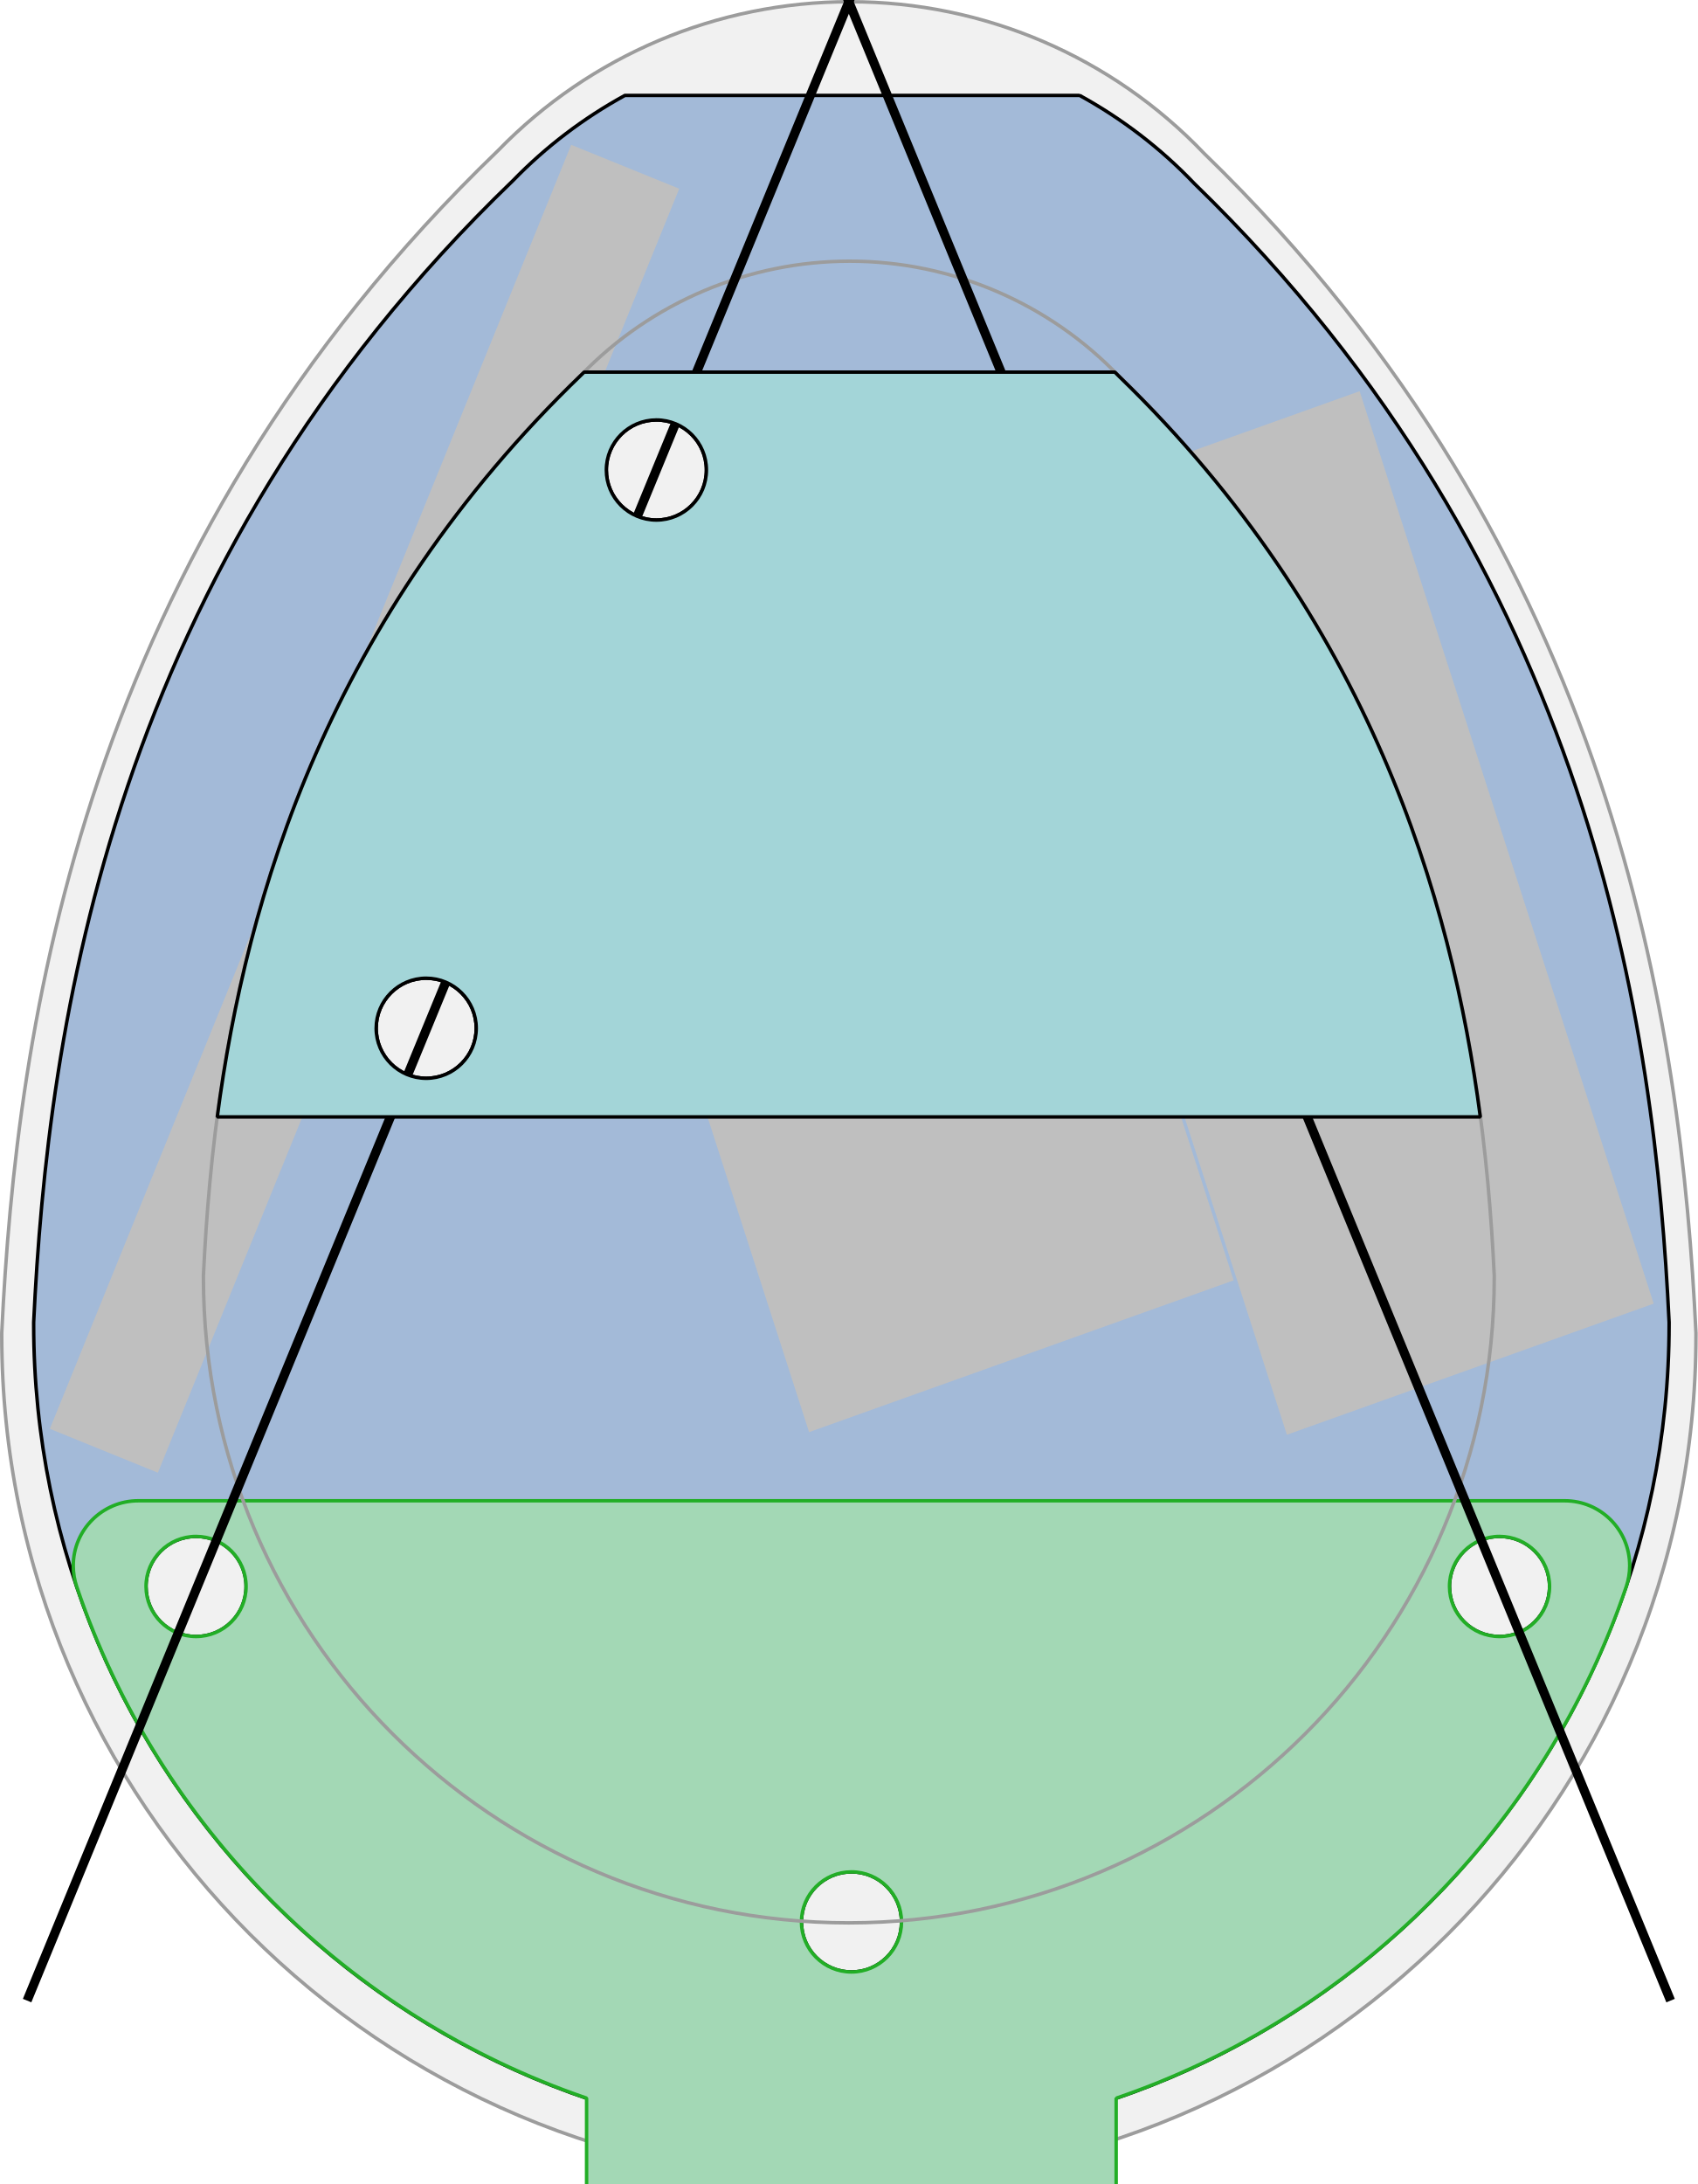
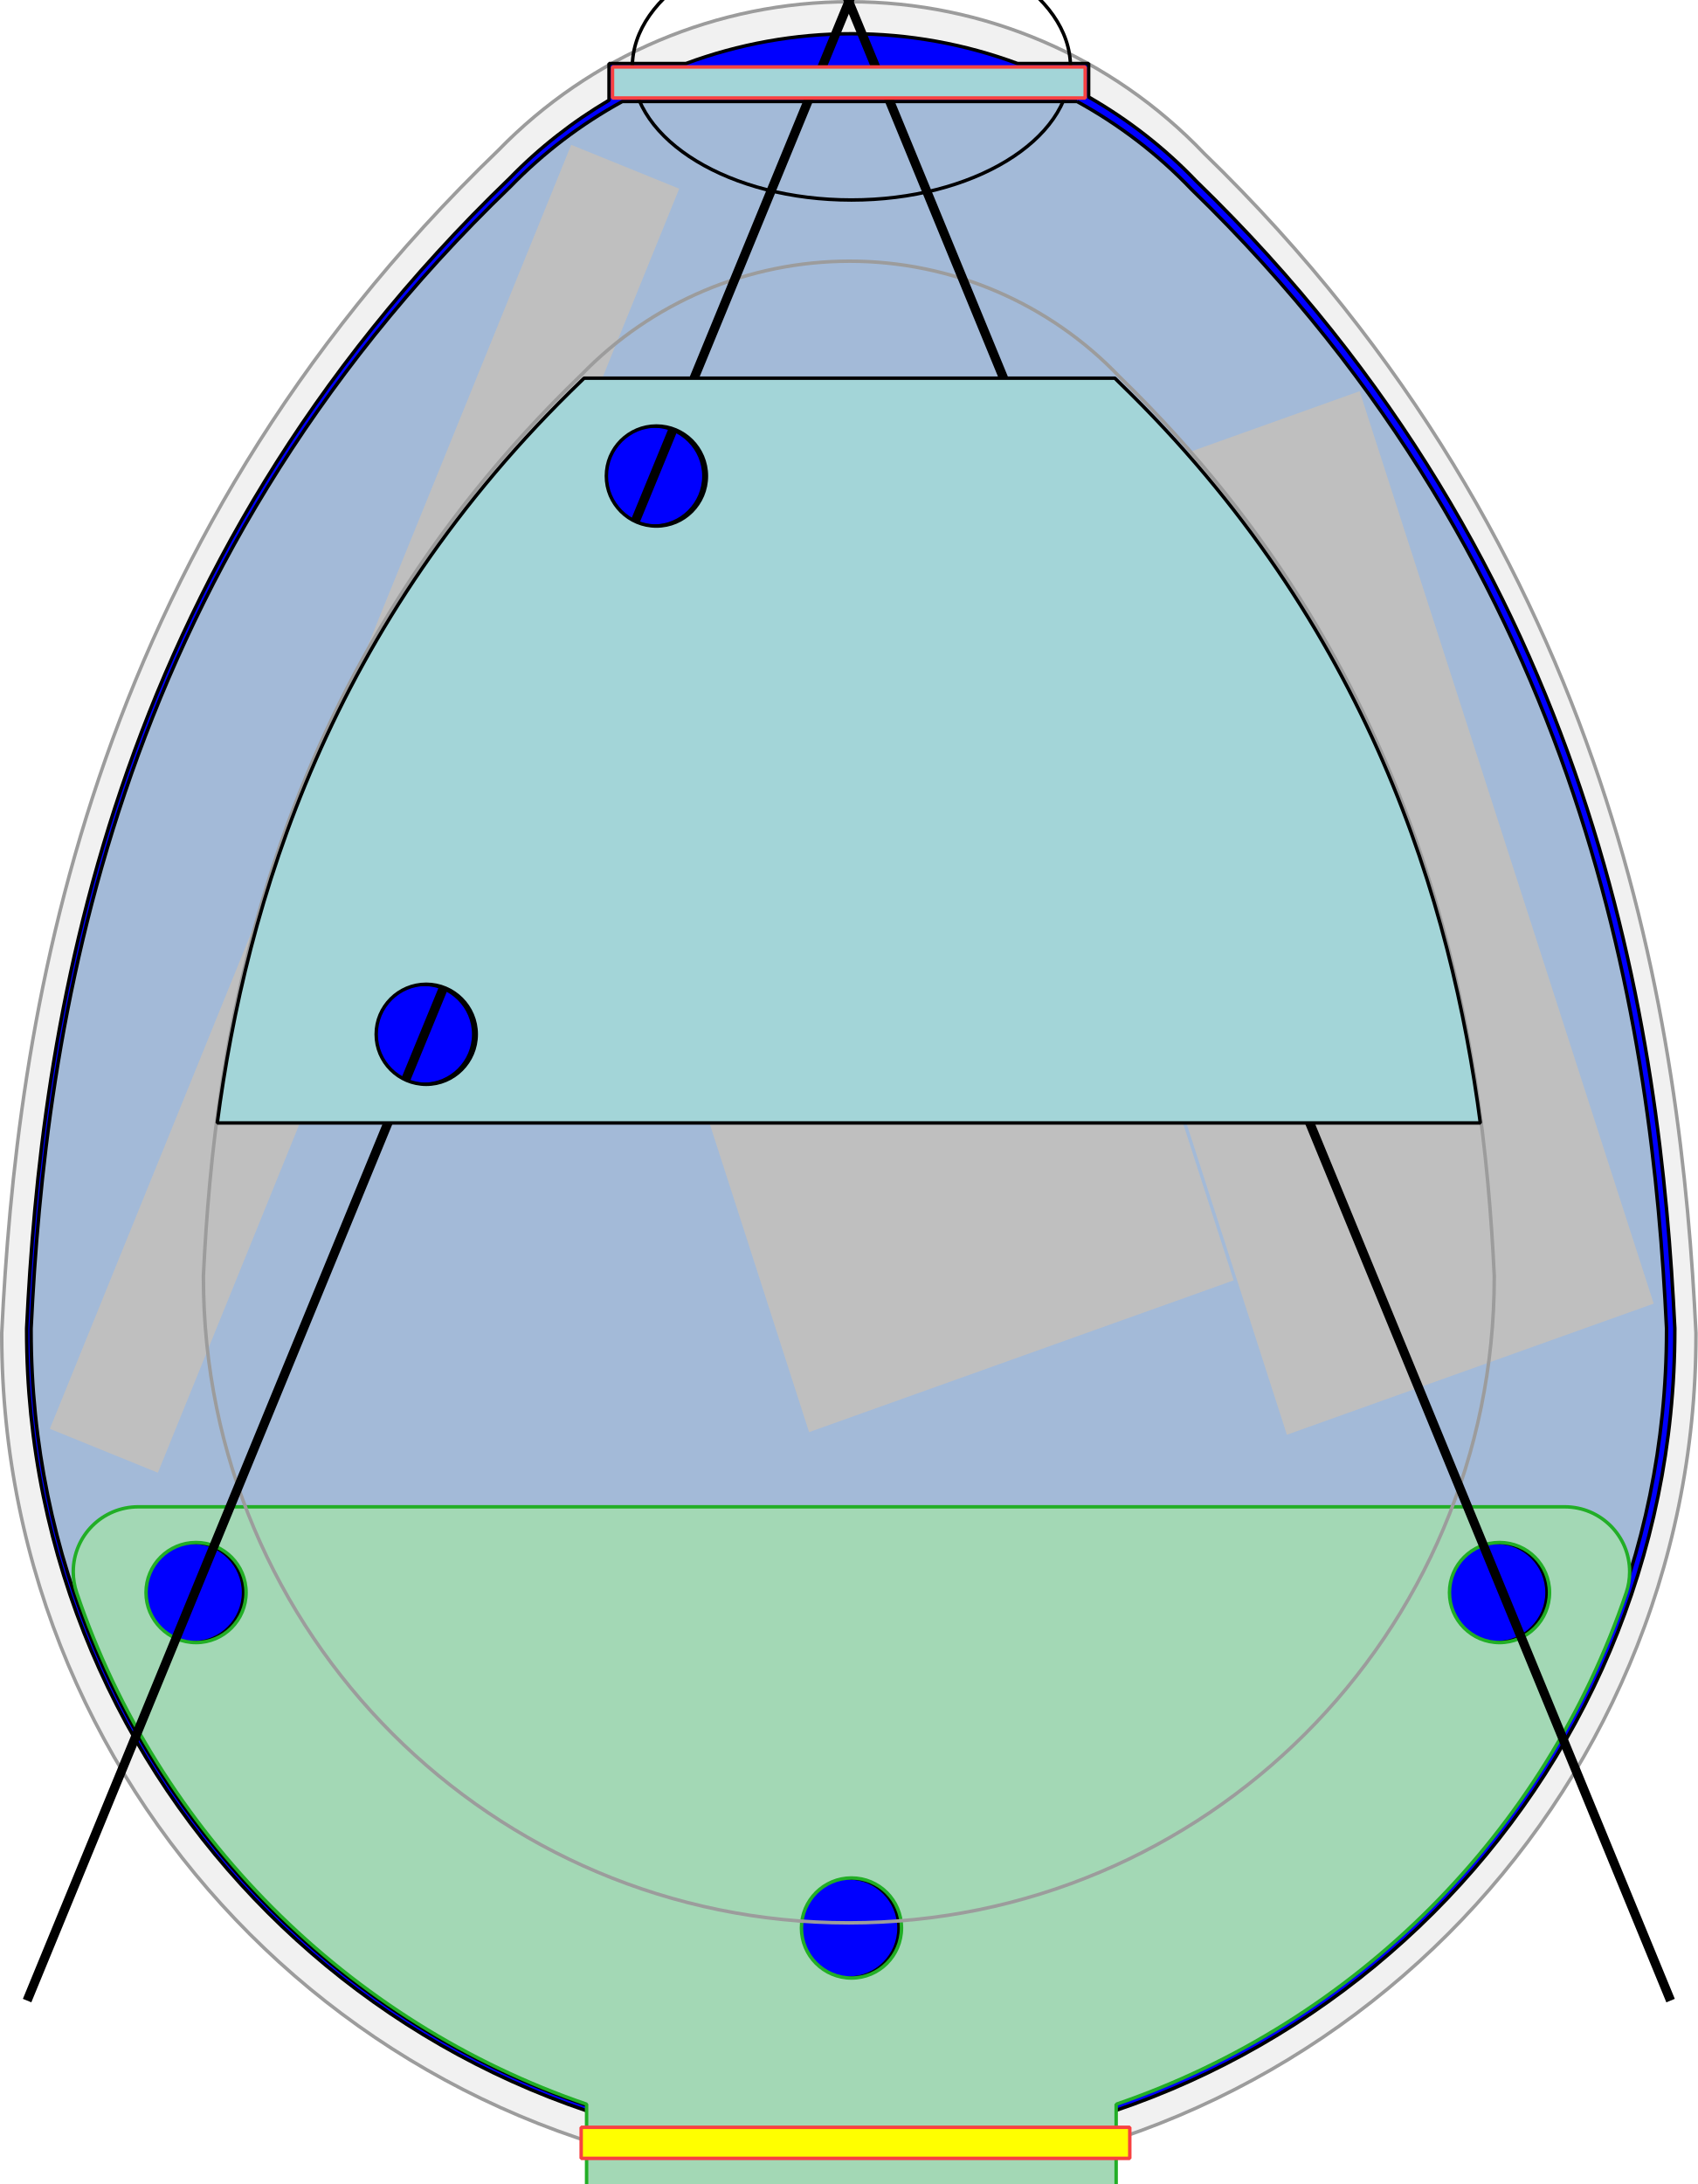
<svg xmlns="http://www.w3.org/2000/svg" id="svg8" version="1.1" viewBox="0 0 49.203 63.288" height="63.288mm" width="49.203mm">
  <defs id="defs2" />
  <g transform="translate(-195.815,-100.0125)" id="layer1">
-     <path id="path881-9-6" style="fill:#f1f1f1;stroke:#9c9c9c;stroke-width:0.1;stroke-linecap:butt;stroke-linejoin:bevel;stroke-miterlimit:4;stroke-dasharray:none;stroke-opacity:1;paint-order:normal;fill-opacity:1" d="m 195.866,138.637 c -2.5e-4,0.022 -1.8e-4,0.043 -5.3e-4,0.065 7e-5,13.558 10.992,24.549 24.552,24.549 13.559,-7e-5 24.551,-10.991 24.551,-24.549 3e-5,-0.022 -1e-5,-0.043 0,-0.065 -0.425,-8.812 -2.286,-22.571 -14.253,-34.177 -2.677,-2.808 -6.387,-4.397 -10.267,-4.397 -3.836,1.3e-4 -7.522,1.554 -10.193,4.307 -12.099,11.643 -13.964,25.438 -14.39,34.267 z" />
-     <path transform="matrix(0.2645833,0,0,0.2645833,195.815,100.0125)" d="M 118.254 10.443 L 118.254 10.451 L 68.451 10.451 C 63.96 12.911 59.819 16.04 56.191 19.779 C 12.05 62.259 5.243 112.594 3.689 144.809 C 3.689 144.888 3.689 144.967 3.688 145.047 C 3.688 194.515 43.793 234.616 93.264 234.615 C 142.734 234.615 182.836 194.514 182.836 145.047 C 182.836 144.967 182.836 144.888 182.836 144.809 C 181.286 112.657 174.496 62.458 130.834 20.109 C 127.127 16.22 122.875 12.977 118.254 10.443 z M 71.9 45.996 A 5.48 5.48 0 0 1 77.381 51.477 A 5.48 5.48 0 0 1 71.9 56.957 A 5.48 5.48 0 0 1 66.42 51.477 A 5.48 5.48 0 0 1 71.9 45.996 z M 46.688 107.137 A 5.48 5.48 0 0 1 52.168 112.617 A 5.48 5.48 0 0 1 46.688 118.098 A 5.48 5.48 0 0 1 41.207 112.617 A 5.48 5.48 0 0 1 46.688 107.137 z M 21.477 168.275 A 5.48 5.48 0 0 1 26.957 173.756 A 5.48 5.48 0 0 1 21.477 179.236 A 5.48 5.48 0 0 1 15.996 173.756 A 5.48 5.48 0 0 1 21.477 168.275 z M 164.26 168.275 A 5.48 5.48 0 0 1 169.74 173.756 A 5.48 5.48 0 0 1 164.26 179.236 A 5.48 5.48 0 0 1 158.779 173.756 A 5.48 5.48 0 0 1 164.26 168.275 z M 93.271 205.016 A 5.48 5.48 0 0 1 98.752 210.496 A 5.48 5.48 0 0 1 93.271 215.975 A 5.48 5.48 0 0 1 87.791 210.496 A 5.48 5.48 0 0 1 93.271 205.016 z " style="fill:#a3bad8;fill-opacity:1;stroke:#000000;stroke-width:0.378;stroke-linecap:butt;stroke-linejoin:bevel;stroke-miterlimit:4;stroke-dasharray:none;stroke-dashoffset:0;stroke-opacity:1;paint-order:normal" id="path1441-5-8" />
+     <path d="m 195.866,138.637 c -2.5e-4,0.022 -1.8e-4,0.043 -5.3e-4,0.065 7e-5,13.558 10.992,24.549 24.552,24.549 13.559,-7e-5 24.551,-10.991 24.551,-24.549 3e-5,-0.022 -1e-5,-0.043 0,-0.065 -0.425,-8.812 -2.286,-22.571 -14.253,-34.177 -2.677,-2.808 -6.387,-4.397 -10.267,-4.397 -3.836,1.3e-4 -7.522,1.554 -10.193,4.307 -12.099,11.643 -13.964,25.438 -14.39,34.267 z" style="fill:#f1f1f1;fill-opacity:1;stroke:#9c9c9c;stroke-width:0.1;stroke-linecap:butt;stroke-linejoin:bevel;stroke-miterlimit:4;stroke-dasharray:none;stroke-opacity:1;paint-order:normal" id="path881-9-6-3" />
+     <path transform="matrix(0.2645833,0,0,0.2645833,195.815,100.0125)" d="M 93.305 3.697 C 87.051 3.697 80.908 4.823 75.148 6.955 L 66.715 6.955 L 66.715 10.975 C 62.755 13.312 59.084 16.171 55.828 19.525 C 11.343 62.312 4.484 113.01 2.918 145.457 C 2.917 145.537 2.917 145.616 2.916 145.695 C 2.916 195.522 43.333 235.913 93.189 235.912 C 143.045 235.912 183.461 195.521 183.461 145.695 C 183.461 145.615 183.461 145.537 183.461 145.457 C 181.899 113.073 175.057 62.51 131.055 19.855 C 127.555 16.186 123.567 13.096 119.25 10.621 L 119.25 6.955 L 111.453 6.955 C 105.703 4.822 99.563 3.697 93.305 3.697 z " style="fill:#0000ff;fill-opacity:1;stroke:#000000;stroke-width:0.378;stroke-linecap:butt;stroke-linejoin:bevel;stroke-miterlimit:4;stroke-dasharray:none;stroke-opacity:1;paint-order:normal" id="path881-9-6-45" />
+     <path d="m 227.029,102.951 v 0.002 h -13.177 c -1.188,0.651 -2.284,1.479 -3.244,2.468 -11.679,11.239 -13.48,24.557 -13.891,33.081 -2.5e-4,0.021 -1.8e-4,0.042 -5.2e-4,0.063 7e-5,13.089 10.611,23.699 23.7,23.698 13.089,-7e-5 23.699,-10.61 23.699,-23.698 2e-5,-0.021 -1e-5,-0.042 0,-0.063 -0.41,-8.507 -2.207,-21.789 -13.759,-32.993 -0.981,-1.029 -2.106,-1.887 -3.328,-2.557 z m -12.264,9.407 a 1.45,1.45 0 0 1 1.45,1.45 1.45,1.45 0 0 1 -1.45,1.45 1.45,1.45 0 0 1 -1.45,-1.45 1.45,1.45 0 0 1 1.45,-1.45 z m -6.671,16.177 a 1.45,1.45 0 0 1 1.45,1.45 1.45,1.45 0 0 1 -1.45,1.45 1.45,1.45 0 0 1 -1.45,-1.45 1.45,1.45 0 0 1 1.45,-1.45 z m -6.67,16.176 a 1.45,1.45 0 0 1 1.45,1.45 1.45,1.45 0 0 1 -1.45,1.45 1.45,1.45 0 0 1 -1.45,-1.45 1.45,1.45 0 0 1 1.45,-1.45 z m 37.778,0 a 1.45,1.45 0 0 1 1.45,1.45 1.45,1.45 0 0 1 -1.45,1.45 1.45,1.45 0 0 1 -1.45,-1.45 1.45,1.45 0 0 1 1.45,-1.45 z m -18.782,9.721 a 1.45,1.45 0 0 1 1.45,1.45 1.45,1.45 0 0 1 -1.45,1.45 1.45,1.45 0 0 1 -1.45,-1.45 1.45,1.45 0 0 1 1.45,-1.45 z" style="fill:#a3bad8;fill-opacity:1;stroke:#000000;stroke-width:0.1;stroke-linecap:butt;stroke-linejoin:bevel;stroke-miterlimit:4;stroke-dasharray:none;stroke-dashoffset:0;stroke-opacity:1;paint-order:normal" id="path1441-5-8" />
    <ellipse ry="24.551" rx="24.552" cy="138.7" cx="277.262" id="path1056" style="fill:none;fill-opacity:1;stroke:#000000;stroke-width:0.1;stroke-linecap:butt;stroke-linejoin:bevel;stroke-miterlimit:4;stroke-dasharray:none;stroke-dashoffset:0;stroke-opacity:1;paint-order:normal" />
    <rect y="134.75" x="253.562" height="0.9" width="47.4" id="rect1058" style="fill:none;fill-opacity:1;stroke:#000000;stroke-width:0.1;stroke-linecap:butt;stroke-linejoin:bevel;stroke-miterlimit:4;stroke-dasharray:none;stroke-dashoffset:0;stroke-opacity:1;paint-order:normal" />
    <circle r="6.85" cy="138.7" cx="277.262" id="path1092" style="fill:none;fill-opacity:1;stroke:#000000;stroke-width:0.1;stroke-linecap:butt;stroke-linejoin:bevel;stroke-miterlimit:4;stroke-dasharray:none;stroke-dashoffset:0;stroke-opacity:1;paint-order:normal" />
    <rect style="fill:none;fill-opacity:1;stroke:#000000;stroke-width:0.1;stroke-linecap:butt;stroke-linejoin:bevel;stroke-miterlimit:4;stroke-dasharray:none;stroke-dashoffset:0;stroke-opacity:1;paint-order:normal" id="rect1058-8" width="47.4" height="0.9" x="253.562" y="141.75" />
    <rect transform="matrix(0.9265061,0.3762797,-0.3762467,0.9265195,0,0)" y="16.64" x="235.973" height="40.159" width="3.379" id="rect1006" style="fill:#bfbfbf;fill-opacity:1;stroke:none;stroke-width:0.1;stroke-linecap:butt;stroke-linejoin:bevel;stroke-miterlimit:4;stroke-dasharray:none;stroke-opacity:1;paint-order:normal" />
    <g style="fill:#bfbfbf;fill-opacity:1;stroke:none;stroke-width:1.032" transform="matrix(-0.3001036,-0.9309739,0.9047839,-0.323393,171.1755,207.98)" id="g1014">
      <rect style="fill:#bfbfbf;fill-opacity:1;stroke:none;stroke-width:0.103;stroke-linecap:butt;stroke-linejoin:bevel;stroke-miterlimit:4;stroke-dasharray:none;stroke-opacity:1;paint-order:normal" id="rect1008" width="18.72" height="13.6" x="47.464" y="68.893" />
      <rect style="fill:#bfbfbf;fill-opacity:1;stroke:none;stroke-width:0.103;stroke-linecap:butt;stroke-linejoin:bevel;stroke-miterlimit:4;stroke-dasharray:none;stroke-opacity:1;paint-order:normal" id="rect1010" width="28.4" height="11.75" x="42.624" y="82.593" />
    </g>
-     <path transform="matrix(0.2645833,0,0,0.2645833,195.815,100.0125)" d="M 15.145 164.369 C 11.211 164.369 8.025 167.555 8.025 171.484 C 8.025 172.283 8.159 173.051 8.402 173.773 C 17.294 200.037 38.034 220.822 64.256 229.795 L 64.256 594.252 L 122.266 594.252 L 122.266 229.795 L 122.287 229.795 C 148.509 220.822 169.251 200.037 178.143 173.773 C 178.386 173.051 178.518 172.283 178.518 171.484 C 178.518 167.555 175.332 164.369 171.402 164.369 L 15.145 164.369 z M 21.477 168.275 A 5.48 5.48 0 0 1 26.957 173.756 A 5.48 5.48 0 0 1 21.477 179.236 A 5.48 5.48 0 0 1 15.996 173.756 A 5.48 5.48 0 0 1 21.477 168.275 z M 164.26 168.275 A 5.48 5.48 0 0 1 169.74 173.756 A 5.48 5.48 0 0 1 164.26 179.236 A 5.48 5.48 0 0 1 158.779 173.756 A 5.48 5.48 0 0 1 164.26 168.275 z M 93.271 205.016 A 5.48 5.48 0 0 1 98.752 210.496 A 5.48 5.48 0 0 1 93.271 215.975 A 5.48 5.48 0 0 1 87.791 210.496 A 5.48 5.48 0 0 1 93.271 205.016 z " style="fill:#a3d8b5;fill-opacity:1;stroke:#22ae26;stroke-width:0.378;stroke-linecap:butt;stroke-linejoin:bevel;stroke-miterlimit:4;stroke-dasharray:none;stroke-dashoffset:0;stroke-opacity:1;paint-order:normal" id="path1163-6" />
+     <path d="m 199.822,143.677 c -1.041,0 -1.884,0.843 -1.884,1.883 0,0.211 0.035,0.415 0.1,0.606 2.353,6.949 7.84,12.448 14.778,14.822 v 96.429 h 15.348 v -96.429 h 0.006 c 6.938,-2.374 12.426,-7.873 14.778,-14.822 0.065,-0.191 0.099,-0.394 0.099,-0.606 0,-1.04 -0.843,-1.883 -1.883,-1.883 z m 1.675,1.034 a 1.45,1.45 0 0 1 1.45,1.45 1.45,1.45 0 0 1 -1.45,1.45 1.45,1.45 0 0 1 -1.45,-1.45 1.45,1.45 0 0 1 1.45,-1.45 z m 37.778,0 a 1.45,1.45 0 0 1 1.45,1.45 1.45,1.45 0 0 1 -1.45,1.45 1.45,1.45 0 0 1 -1.45,-1.45 1.45,1.45 0 0 1 1.45,-1.45 z m -18.782,9.721 a 1.45,1.45 0 0 1 1.45,1.45 1.45,1.45 0 0 1 -1.45,1.45 1.45,1.45 0 0 1 -1.45,-1.45 1.45,1.45 0 0 1 1.45,-1.45 z" style="fill:#a3d8b5;fill-opacity:1;stroke:#22ae26;stroke-width:0.1;stroke-linecap:butt;stroke-linejoin:bevel;stroke-miterlimit:4;stroke-dasharray:none;stroke-dashoffset:0;stroke-opacity:1;paint-order:normal" id="path1163-6" />
    <rect y="135.75" x="293.451" height="5.9" width="5.4" id="rect1060" style="fill:none;fill-opacity:1;stroke:#000000;stroke-width:0.1;stroke-linecap:butt;stroke-linejoin:bevel;stroke-miterlimit:4;stroke-dasharray:none;stroke-dashoffset:0;stroke-opacity:1;paint-order:normal" />
    <rect style="fill:none;fill-opacity:1;stroke:#000000;stroke-width:0.1;stroke-linecap:butt;stroke-linejoin:bevel;stroke-miterlimit:4;stroke-dasharray:none;stroke-dashoffset:0;stroke-opacity:1;paint-order:normal" id="rect1060-4" width="5.4" height="5.9" x="255.673" y="135.75" />
    <rect y="148.75" x="255.657" height="0.9" width="43.21" id="rect1058-8-5" style="fill:none;fill-opacity:1;stroke:#000000;stroke-width:0.1;stroke-linecap:butt;stroke-linejoin:bevel;stroke-miterlimit:4;stroke-dasharray:none;stroke-dashoffset:0;stroke-opacity:1;paint-order:normal" />
    <path d="m 322.53,140.181 c -2.5e-4,0.022 -1.8e-4,0.043 -5.3e-4,0.065 7e-5,13.558 10.992,24.549 24.552,24.549 13.559,-7e-5 24.551,-10.991 24.551,-24.549 3e-5,-0.022 -1e-5,-0.043 0,-0.065 -0.425,-8.812 -2.286,-22.571 -14.253,-34.177 -2.677,-2.808 -6.387,-4.397 -10.267,-4.397 -3.836,1.3e-4 -7.522,1.554 -10.193,4.307 -12.099,11.643 -13.964,25.438 -14.39,34.267 z" style="fill:none;stroke:#000000;stroke-width:0.1;stroke-linecap:butt;stroke-linejoin:bevel;stroke-miterlimit:4;stroke-dasharray:none;stroke-opacity:1;paint-order:normal" id="path881-9-6-1" />
    <text id="text1320" y="133.215" x="347.745" style="font-style:normal;font-weight:normal;font-size:5.644px;line-height:1.25;font-family:sans-serif;fill:#000000;fill-opacity:1;stroke:none;stroke-width:0.265" xml:space="preserve">
      <tspan style="font-size:5.644px;text-align:center;text-anchor:middle;stroke-width:0.265" y="133.215" x="347.745" id="tspan1318">Internal</tspan>
      <tspan id="tspan1322" style="font-size:5.644px;text-align:center;text-anchor:middle;stroke-width:0.265" y="140.27" x="347.745">Egg</tspan>
      <tspan id="tspan1324" style="font-size:5.644px;text-align:center;text-anchor:middle;stroke-width:0.265" y="147.326" x="347.745">Size</tspan>
    </text>
    <text xml:space="preserve" style="font-style:normal;font-weight:normal;font-size:5.644px;line-height:1.25;font-family:sans-serif;fill:#000000;fill-opacity:1;stroke:none;stroke-width:0.265" x="278.167" y="86.908" id="text1320-4">
      <tspan x="278.167" y="86.908" style="font-size:5.644px;text-align:center;text-anchor:middle;stroke-width:0.265" id="tspan1324-1">Top assembly </tspan>
      <tspan id="tspan1911" x="278.167" y="93.964" style="font-size:5.644px;text-align:center;text-anchor:middle;stroke-width:0.265">view</tspan>
    </text>
    <text id="text1320-4-1" y="86.908" x="221.111" style="font-style:normal;font-weight:normal;font-size:5.644px;line-height:1.25;font-family:sans-serif;fill:#000000;fill-opacity:1;stroke:none;stroke-width:0.265" xml:space="preserve">
      <tspan id="tspan1324-1-5" style="font-size:5.644px;text-align:center;text-anchor:middle;stroke-width:0.265" y="86.908" x="221.111">Front assembly </tspan>
      <tspan id="tspan1913" style="font-size:5.644px;text-align:center;text-anchor:middle;stroke-width:0.265" y="93.964" x="221.111">view</tspan>
    </text>
    <path d="m 201.711,136.976 c -1.9e-4,0.017 -1.3e-4,0.033 -4e-4,0.05 5e-5,10.332 8.375,18.707 18.706,18.707 10.331,-5e-5 18.706,-8.375 18.706,-18.707 2e-5,-0.017 -1e-5,-0.033 0,-0.05 -0.324,-6.715 -1.742,-17.199 -10.86,-26.044 -2.04,-2.14 -4.866,-3.351 -7.822,-3.351 -2.923,1e-4 -5.731,1.184 -7.766,3.282 -9.218,8.872 -10.64,19.384 -10.964,26.112 z" style="fill:none;stroke:#9c9c9c;stroke-width:0.1;stroke-linecap:butt;stroke-linejoin:bevel;stroke-miterlimit:4;stroke-dasharray:none;stroke-opacity:1;paint-order:normal" id="path881-9-6-4" />
    <path id="rect1387-2" style="fill:none;fill-opacity:1;stroke:#000000;stroke-width:0.1;stroke-linecap:butt;stroke-linejoin:bevel;stroke-miterlimit:4;stroke-dasharray:none;stroke-dashoffset:0;stroke-opacity:1;paint-order:normal" d="m 386.871,110.796 h 31.9 v 21.583 h -31.9 z" />
    <path id="rect1580-8" style="fill:none;fill-opacity:1;stroke:#9c9c9c;stroke-width:0.1;stroke-linecap:butt;stroke-linejoin:bevel;stroke-miterlimit:4;stroke-dasharray:none;stroke-dashoffset:0;stroke-opacity:1;paint-order:normal" d="m 381.593,145.152 5.658,-13.892 c 0.512,-1.257 1.936,-1.857 3.193,-1.345 1.257,0.512 1.857,1.936 1.345,3.193 l -5.658,13.892 c -0.512,1.257 -1.936,1.857 -3.193,1.345 -1.257,-0.512 -1.857,-1.936 -1.345,-3.193 z" />
    <path id="rect1580-3-5" style="fill:none;fill-opacity:1;stroke:#9c9c9c;stroke-width:0.1;stroke-linecap:butt;stroke-linejoin:bevel;stroke-miterlimit:4;stroke-dasharray:none;stroke-dashoffset:0;stroke-opacity:1;paint-order:normal" d="m 423.949,145.152 -5.658,-13.892 c -0.512,-1.257 -1.936,-1.857 -3.193,-1.345 -1.257,0.512 -1.857,1.936 -1.345,3.193 l 5.658,13.892 c 0.512,1.257 1.936,1.857 3.193,1.345 1.257,-0.512 1.857,-1.936 1.345,-3.193 z" />
    <circle r="1.45" cy="138.7" cx="258.373" id="path1506-6-6" style="fill:#f1f1f1;fill-opacity:1;stroke:#9c9c9c;stroke-width:0.1;stroke-linecap:butt;stroke-linejoin:bevel;stroke-miterlimit:4;stroke-dasharray:none;stroke-dashoffset:0;stroke-opacity:1;paint-order:normal" />
    <circle r="1.45" cy="138.7" cx="296.151" id="path1506-3-8" style="fill:#f1f1f1;fill-opacity:1;stroke:#9c9c9c;stroke-width:0.1;stroke-linecap:butt;stroke-linejoin:bevel;stroke-miterlimit:4;stroke-dasharray:none;stroke-dashoffset:0;stroke-opacity:1;paint-order:normal" />
    <circle style="fill:#f1f1f1;fill-opacity:1;stroke:#9c9c9c;stroke-width:0.1;stroke-linecap:butt;stroke-linejoin:bevel;stroke-miterlimit:4;stroke-dasharray:none;stroke-dashoffset:0;stroke-opacity:1;paint-order:normal" id="path1506-8-4-7" cx="271.834" cy="138.7" r="1.45" />
    <rect style="fill:none;fill-opacity:1;stroke:#000000;stroke-width:0.1;stroke-linecap:butt;stroke-linejoin:bevel;stroke-miterlimit:4;stroke-dasharray:none;stroke-dashoffset:0;stroke-opacity:1;paint-order:normal" id="rect1060-3" width="5.4" height="5.9" x="293.451" y="142.75" />
    <rect style="fill:none;fill-opacity:1;stroke:#000000;stroke-width:0.1;stroke-linecap:butt;stroke-linejoin:bevel;stroke-miterlimit:4;stroke-dasharray:none;stroke-dashoffset:0;stroke-opacity:1;paint-order:normal" id="rect1060-5" width="5.4" height="5.9" x="255.673" y="142.75" />
    <rect style="fill:none;fill-opacity:1;stroke:#000000;stroke-width:0.1;stroke-linecap:butt;stroke-linejoin:bevel;stroke-miterlimit:4;stroke-dasharray:none;stroke-dashoffset:0;stroke-opacity:1;paint-order:normal" id="rect1060-9" width="5.4" height="11.9" x="269.134" y="135.75" />
    <g transform="translate(0.223703,0.01180449)" id="g1557">
      <path style="fill:none;stroke:#000000;stroke-width:0.265px;stroke-linecap:butt;stroke-linejoin:miter;stroke-opacity:1" d="m 196.377,157.974 25.182,-61.243 v 0" id="path1538" />
      <path id="path1538-2" d="M 244.009,157.974 218.827,96.731 v 0" style="fill:none;stroke:#000000;stroke-width:0.265px;stroke-linecap:butt;stroke-linejoin:miter;stroke-opacity:1" />
    </g>
    <text id="text1320-4-3" y="122.426" x="277.202" style="font-style:normal;font-weight:normal;font-size:2.822px;line-height:1.25;font-family:sans-serif;fill:#b3b3b3;fill-opacity:1;stroke:none;stroke-width:0.265" xml:space="preserve">
      <tspan id="tspan1324-1-0" style="font-size:2.822px;text-align:center;text-anchor:middle;fill:#b3b3b3;fill-opacity:1;stroke-width:0.265" y="122.426" x="277.202">Battery and </tspan>
      <tspan id="tspan1773" style="font-size:2.822px;text-align:center;text-anchor:middle;fill:#b3b3b3;fill-opacity:1;stroke-width:0.265" y="125.953" x="277.202">wireless charger</tspan>
      <tspan id="tspan1775" style="font-size:2.822px;text-align:center;text-anchor:middle;fill:#b3b3b3;fill-opacity:1;stroke-width:0.265" y="129.481" x="277.202">compartment</tspan>
    </text>
    <path id="path881-9-6-4-8" style="fill:none;stroke:#9c9c9c;stroke-width:0.1;stroke-linecap:butt;stroke-linejoin:bevel;stroke-miterlimit:4;stroke-dasharray:none;stroke-opacity:1;paint-order:normal" d="m 384.115,136.976 c -1.9e-4,0.017 -1.3e-4,0.033 -4e-4,0.05 5e-5,10.332 8.375,18.707 18.706,18.707 10.331,-5e-5 18.706,-8.375 18.706,-18.707 2e-5,-0.017 -10e-6,-0.033 0,-0.05 -0.324,-6.715 -1.742,-17.199 -10.86,-26.044 -2.04,-2.14 -4.866,-3.351 -7.822,-3.351 -2.923,1e-4 -5.731,1.184 -7.766,3.282 -9.218,8.872 -10.64,19.384 -10.964,26.112 z" />
    <text xml:space="preserve" style="font-style:normal;font-weight:normal;font-size:5.644px;line-height:1.25;font-family:sans-serif;fill:#000000;fill-opacity:1;stroke:none;stroke-width:0.265" x="403.441" y="86.908" id="text1320-9">
      <tspan x="403.441" y="86.908" style="font-size:5.644px;text-align:center;text-anchor:middle;stroke-width:0.265" id="tspan1324-8">Leds board </tspan>
      <tspan id="tspan1821" x="403.441" y="93.964" style="font-size:5.644px;text-align:center;text-anchor:middle;stroke-width:0.265">form parts</tspan>
    </text>
    <path id="rect1580-7" style="fill:#d8b6a3;fill-opacity:1;stroke:#9c9c9c;stroke-width:0.1;stroke-linecap:butt;stroke-linejoin:bevel;stroke-miterlimit:4;stroke-dasharray:none;stroke-dashoffset:0;stroke-opacity:1;paint-order:normal" d="m 445.726,110.796 c -0.022,0.023 -0.046,0.044 -0.069,0.067 -4.099,3.945 -6.654,8.213 -8.258,12.33 v 8.999 l -5.278,12.959 c -0.512,1.257 0.088,2.681 1.345,3.193 1.257,0.512 2.681,-0.088 3.193,-1.345 l 5.658,-13.892 c 0.098,-0.239 0.154,-0.485 0.174,-0.729 h 21.616 c 0.02,0.244 0.077,0.489 0.174,0.729 l 5.658,13.892 c 0.512,1.257 1.936,1.857 3.193,1.345 1.257,-0.512 1.857,-1.936 1.345,-3.193 l -5.202,-12.773 h 0.024 v -9.461 c -1.597,-4.01 -4.101,-8.152 -8.054,-11.986 -0.044,-0.046 -0.091,-0.09 -0.136,-0.135 z" />
-     <path transform="matrix(0.2645833,0,0,0.2645833,195.815,100.0125)" d="M 63.982 40.758 C 63.897 40.844 63.807 40.925 63.723 41.012 C 36.063 67.632 26.983 98.153 23.799 122.33 L 162.156 122.33 C 158.987 98.212 149.991 67.801 122.639 41.27 C 122.471 41.094 122.295 40.93 122.125 40.758 L 63.982 40.758 z M 71.9 45.996 A 5.48 5.48 0 0 1 77.381 51.477 A 5.48 5.48 0 0 1 71.9 56.957 A 5.48 5.48 0 0 1 66.42 51.477 A 5.48 5.48 0 0 1 71.9 45.996 z M 46.688 107.137 A 5.48 5.48 0 0 1 52.168 112.617 A 5.48 5.48 0 0 1 46.688 118.098 A 5.48 5.48 0 0 1 41.207 112.617 A 5.48 5.48 0 0 1 46.688 107.137 z " style="fill:#a3d5d8;fill-opacity:1;stroke:#000000;stroke-width:0.378;stroke-linecap:butt;stroke-linejoin:bevel;stroke-miterlimit:4;stroke-dasharray:none;stroke-dashoffset:0;stroke-opacity:1;paint-order:normal" id="rect1387-2-1" />
+     <path d="m 212.744,110.971 c -0.022,0.023 -0.046,0.044 -0.069,0.067 -7.318,7.043 -9.721,15.119 -10.563,21.515 h 36.607 c -0.839,-6.381 -3.219,-14.428 -10.456,-21.447 -0.044,-0.046 -0.091,-0.09 -0.136,-0.135 z m 2.095,1.386 a 1.45,1.45 0 0 1 1.45,1.45 1.45,1.45 0 0 1 -1.45,1.45 1.45,1.45 0 0 1 -1.45,-1.45 1.45,1.45 0 0 1 1.45,-1.45 z m -6.671,16.177 a 1.45,1.45 0 0 1 1.45,1.45 1.45,1.45 0 0 1 -1.45,1.45 1.45,1.45 0 0 1 -1.45,-1.45 1.45,1.45 0 0 1 1.45,-1.45 z" style="fill:#a3d5d8;fill-opacity:1;stroke:#000000;stroke-width:0.1;stroke-linecap:butt;stroke-linejoin:bevel;stroke-miterlimit:4;stroke-dasharray:none;stroke-dashoffset:0;stroke-opacity:1;paint-order:normal" id="rect1387-2-1" />
    <text id="text1320-9-4" y="86.908" x="453.919" style="font-style:normal;font-weight:normal;font-size:5.644px;line-height:1.25;font-family:sans-serif;fill:#000000;fill-opacity:1;stroke:none;stroke-width:0.265" xml:space="preserve">
      <tspan id="tspan1324-8-4" style="font-size:5.644px;text-align:center;text-anchor:middle;stroke-width:0.265" y="86.908" x="453.919">Leds board </tspan>
      <tspan style="font-size:5.644px;text-align:center;text-anchor:middle;stroke-width:0.265" y="93.964" x="453.919" id="tspan1821-5">option 1</tspan>
    </text>
    <text id="text1320-9-0" y="86.908" x="508.805" style="font-style:normal;font-weight:normal;font-size:5.644px;line-height:1.25;font-family:sans-serif;fill:#000000;fill-opacity:1;stroke:none;stroke-width:0.265" xml:space="preserve">
      <tspan id="tspan1324-8-7" style="font-size:5.644px;text-align:center;text-anchor:middle;stroke-width:0.265" y="86.908" x="508.805">Leds board </tspan>
      <tspan style="font-size:5.644px;text-align:center;text-anchor:middle;stroke-width:0.265" y="93.964" x="508.805" id="tspan1821-7">option 2</tspan>
    </text>
    <path id="rect1387-2-1-8" style="fill:#a3d5d8;fill-opacity:1;stroke:#000000;stroke-width:0.1;stroke-linecap:butt;stroke-linejoin:bevel;stroke-miterlimit:4;stroke-dasharray:none;stroke-dashoffset:0;stroke-opacity:1;paint-order:normal" d="m 500.513,110.796 c -0.022,0.023 -0.046,0.044 -0.069,0.067 -7.318,7.043 -9.721,15.119 -10.563,21.515 h 36.607 c -0.839,-6.381 -3.219,-14.428 -10.456,-21.447 -0.044,-0.046 -0.091,-0.09 -0.136,-0.135 z" />
+     <ellipse ry="3.85" rx="6.35" style="fill:none;fill-opacity:1;stroke:#000000;stroke-width:0.1;stroke-linecap:butt;stroke-linejoin:bevel;stroke-miterlimit:4;stroke-dasharray:none;stroke-dashoffset:0;stroke-opacity:1;paint-order:normal" id="path1092-1" cx="220.491" cy="101.958" />
+     <rect y="161.658" x="212.659" height="0.9" width="15.9" id="rect3630" style="fill:#ffff00;fill-opacity:1;stroke:#f74141;stroke-width:0.1;stroke-linecap:butt;stroke-linejoin:bevel;stroke-miterlimit:4;stroke-dasharray:none;stroke-dashoffset:0;stroke-opacity:1;paint-order:normal" />
+     <path d="m 213.567,101.953 h 13.7 v 0.9 h -13.7 z" style="fill:#a3d5d8;fill-opacity:1;stroke:#f74141;stroke-width:0.1;stroke-linecap:butt;stroke-linejoin:bevel;stroke-miterlimit:4;stroke-dasharray:none;stroke-dashoffset:0;stroke-opacity:1;paint-order:normal" id="rect3480-8" />
  </g>
</svg>
